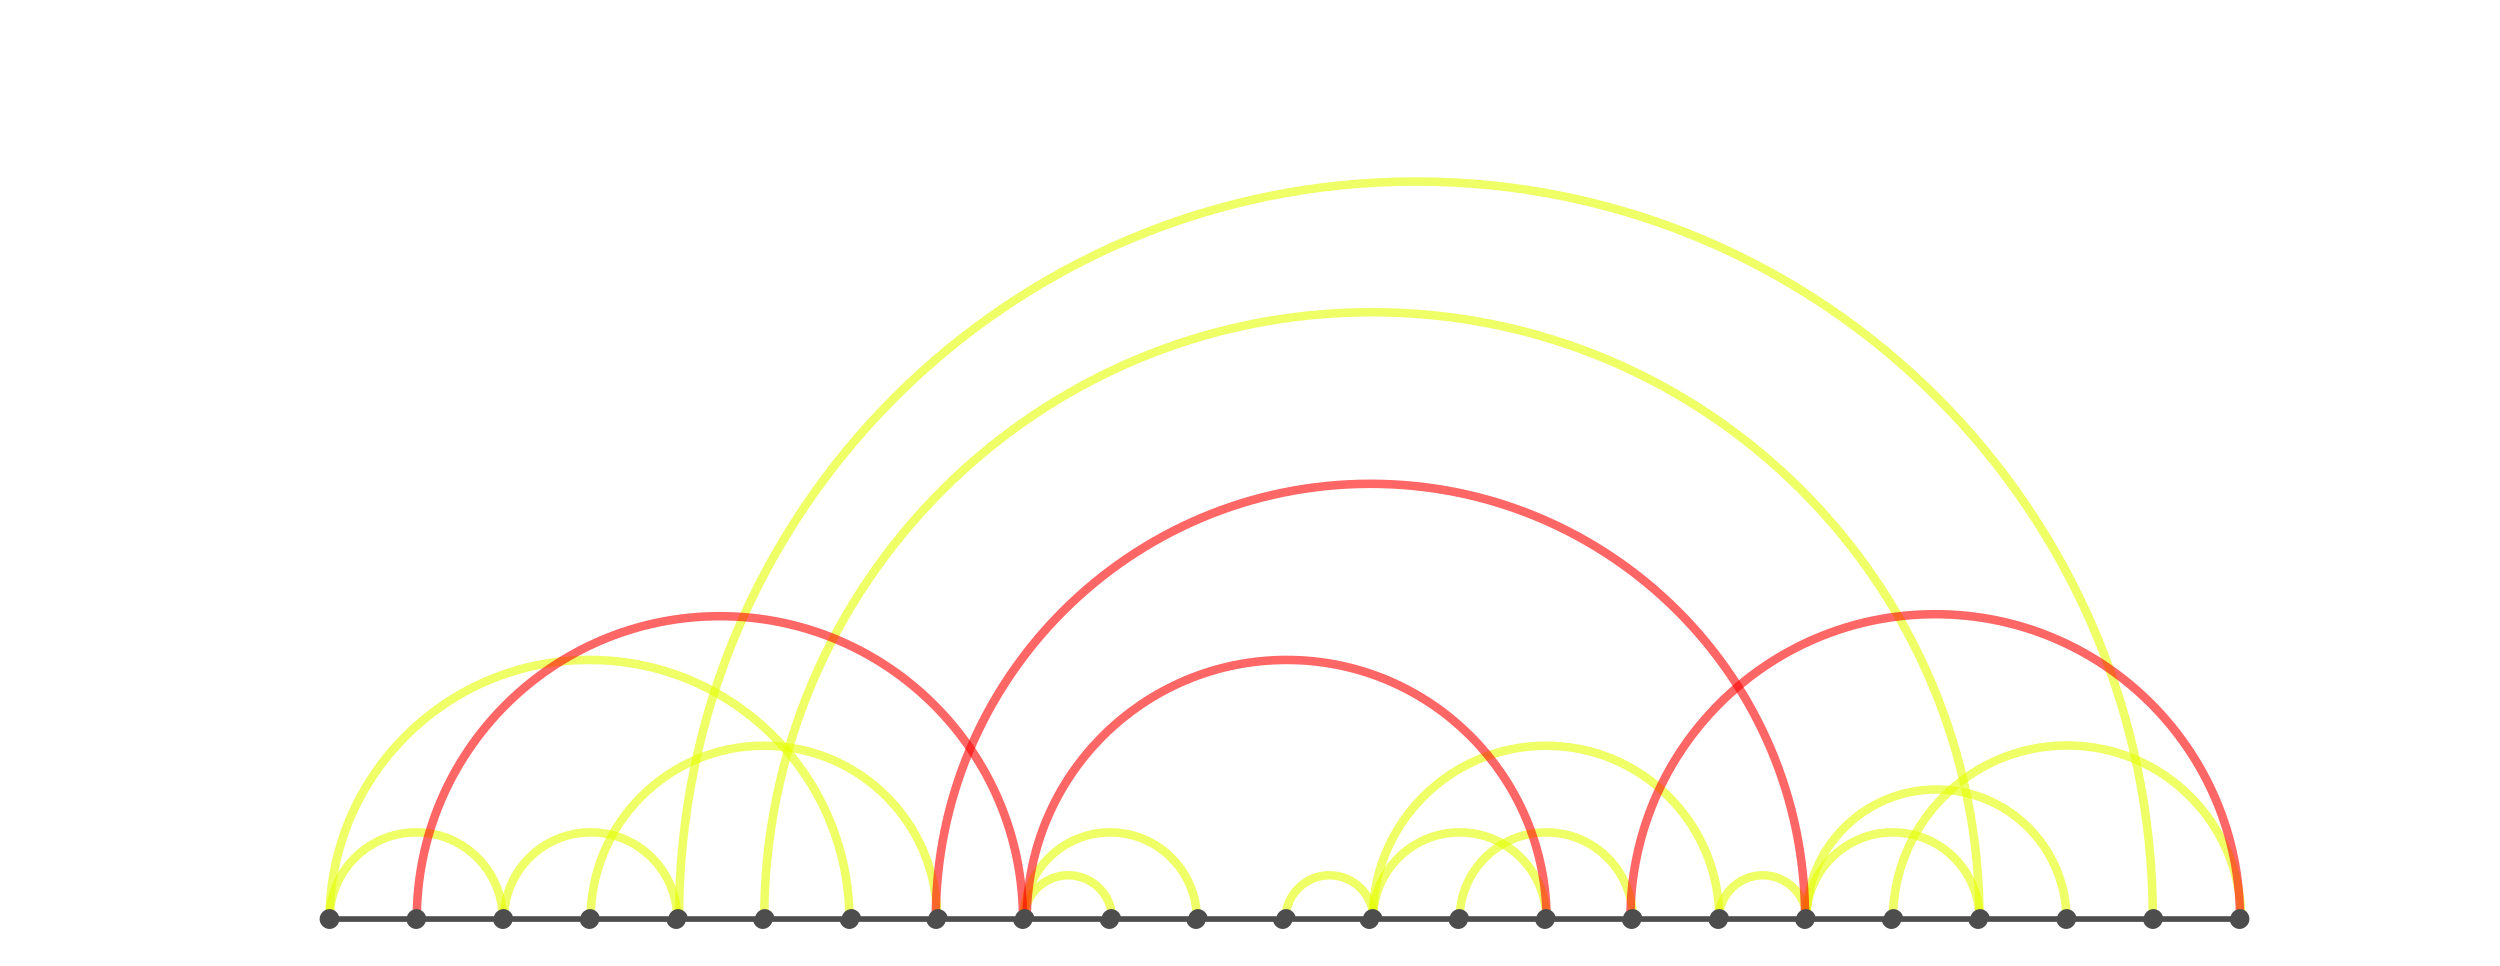
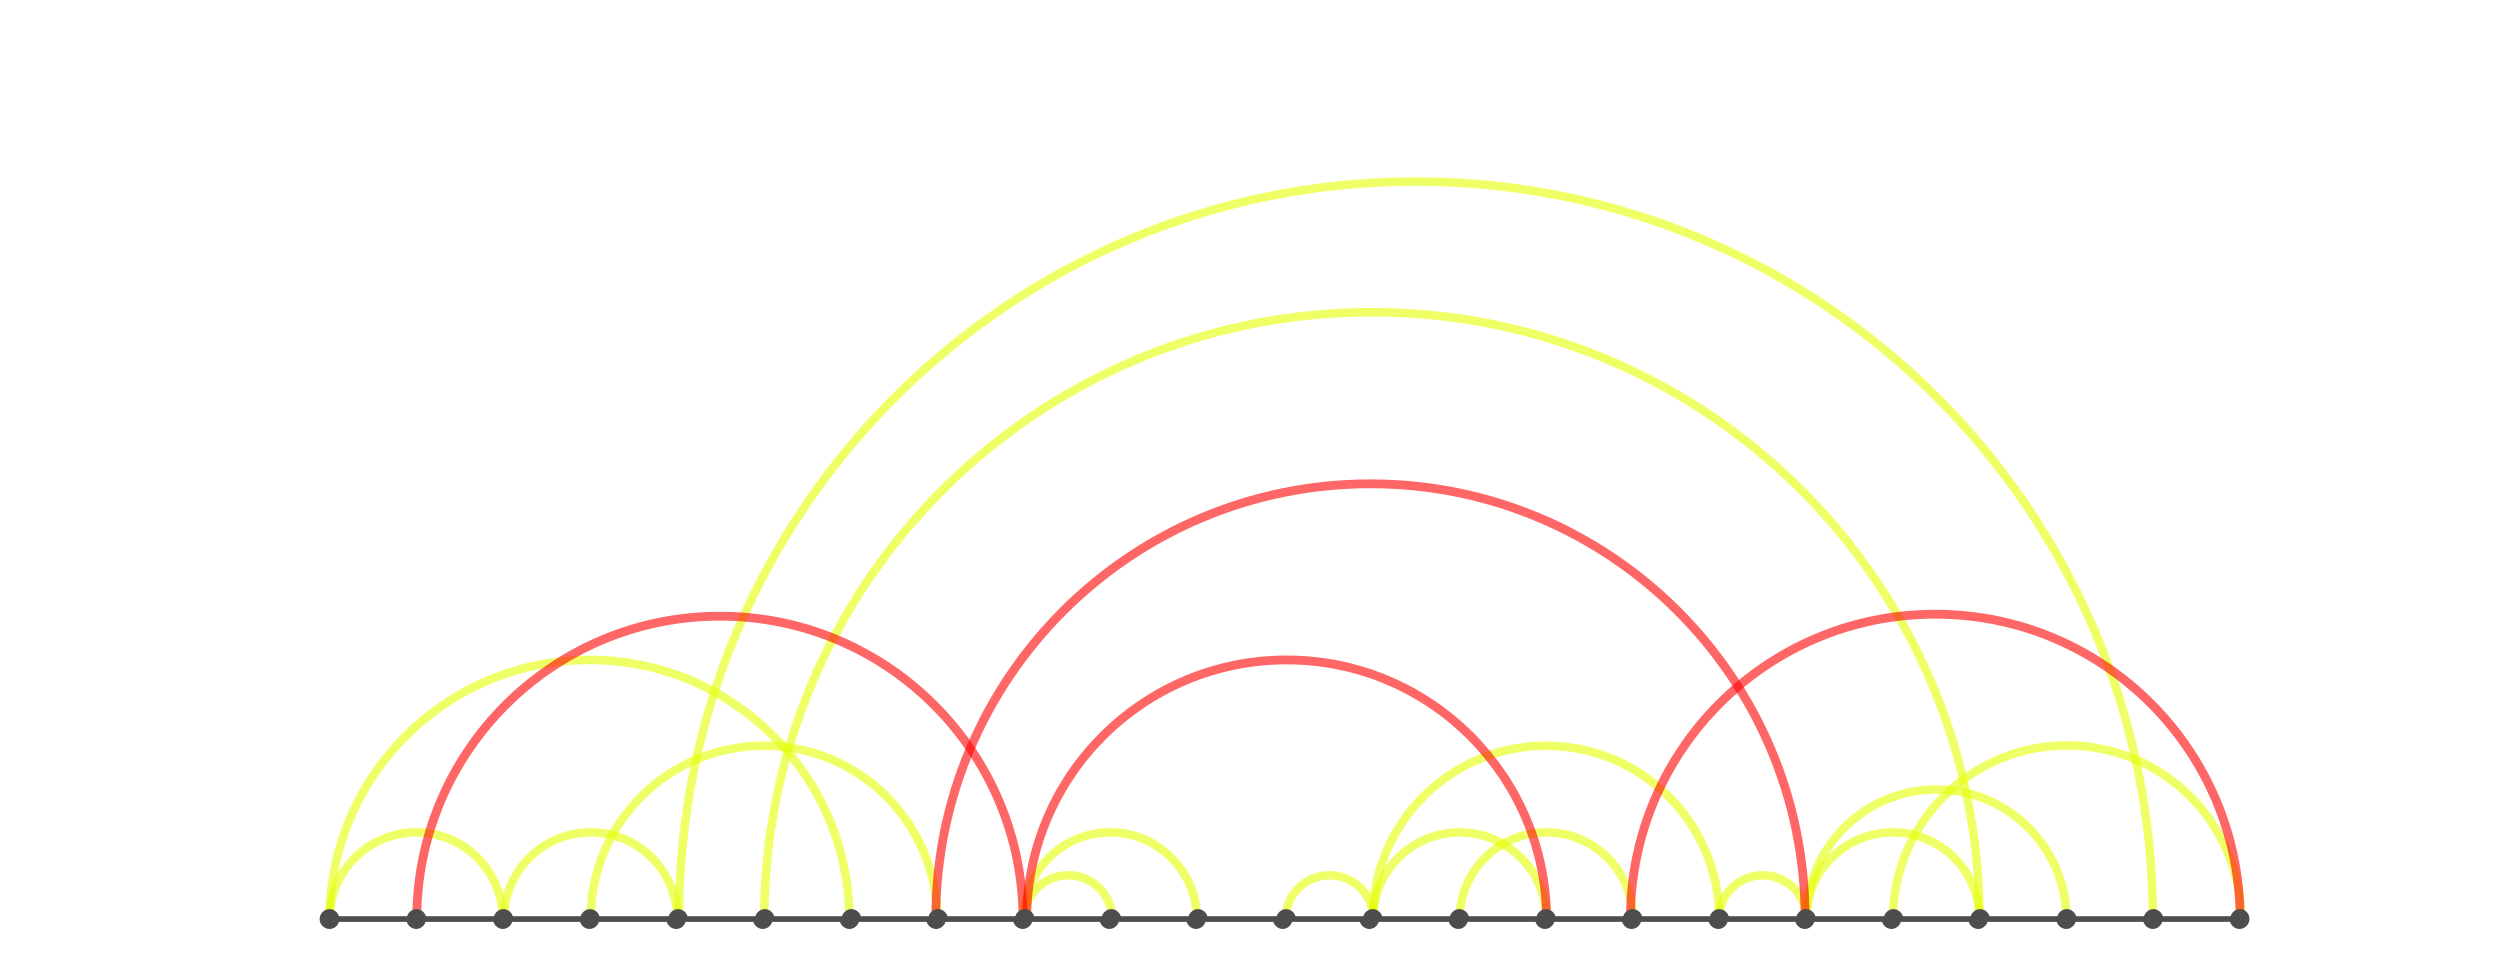
- <svg xmlns="http://www.w3.org/2000/svg" width="900" height="auto" viewBox="-90,-30,880,340" max-width="100%" font="10px sans-serif">
-   <g id="Layer_1">
-     <path d="M26,293.5c0-16.9,13.7-30.5,30.5-30.5c16.9,0,30.5,13.7,30.5,30.5" fill="none" stroke="#e5ff00" stroke-width="3" opacity="0.6" />
-     <path d="M87.4,293.5c0-16.9,13.7-30.5,30.5-30.5c16.9,0,30.5,13.7,30.5,30.5" fill="none" stroke="#e5ff00" stroke-width="3" opacity="0.6" />
-     <path d="M270.3,293.5c0-16.9,13.7-30.5,30.5-30.5s30.5,13.7,30.5,30.5" fill="none" stroke="#e5ff00" stroke-width="3" opacity="0.6" />
-     <path d="M393.3,293.5c0-16.9,13.7-30.5,30.5-30.5c16.9,0,30.5,13.7,30.5,30.5" fill="none" stroke="#e5ff00" stroke-width="3" opacity="0.6" />
-     <path d="M423.8,293.5c0-16.9,13.7-30.5,30.5-30.5c16.9,0,30.5,13.7,30.5,30.5" fill="none" stroke="#e5ff00" stroke-width="3" opacity="0.6" />
-     <path d="M545.8,293.5c0-16.9,13.7-30.5,30.5-30.5c16.9,0,30.5,13.7,30.5,30.5" fill="none" stroke="#e5ff00" stroke-width="3" opacity="0.6" />
-     <path d="M545.8,293.7c0-25.3,20.5-45.8,45.8-45.8c25.3,0,45.8,20.5,45.8,45.8" fill="none" stroke="#e5ff00" stroke-width="3" opacity="0.6" />
-     <path d="M576.3,293.7c0-33.9,27.4-61.3,61.3-61.3c33.8,0,61.3,27.4,61.3,61.3" fill="none" stroke="#e5ff00" stroke-width="3" opacity="0.6" />
-     <path d="M270.5,293.6c0-8.6,7-15.5,15.5-15.5c8.6,0,15.5,7,15.5,15.5" fill="none" stroke="#e5ff00" stroke-width="3" opacity="0.6" />
-     <path d="M362.5,293.6c0-8.6,7-15.5,15.5-15.5c8.6,0,15.5,7,15.5,15.5" fill="none" stroke="#e5ff00" stroke-width="3" opacity="0.6" />
-     <path d="M515,293.6c0-8.6,7-15.5,15.5-15.5s15.5,7,15.5,15.5" fill="none" stroke="#e5ff00" stroke-width="3" opacity="0.6" />
-     <path d="M117.9,293.5c0-33.7,27.3-61,61-61c33.7,0,61,27.3,61,61" fill="none" stroke="#e5ff00" stroke-width="3" opacity="0.6" />
-     <path d="M393.2,293.5c0-33.7,27.3-61,61-61c33.7,0,61,27.3,61,61" fill="none" stroke="#e5ff00" stroke-width="3" opacity="0.6" />
-     <path d="M179,293.8c0-118.1,95.8-213.9,213.9-213.9c118.1,0,213.9,95.8,213.9,213.9" fill="none" stroke="#e5ff00" stroke-width="3" opacity="0.6" />
-     <path d="M149,293.3C149,150,265.2,33.9,408.4,33.9S667.8,150,667.8,293.3" fill="none" stroke="#e5ff00" stroke-width="3" opacity="0.6" />
-     <path d="M26,293.8c0-50.6,41-91.5,91.5-91.5c50.6,0,91.5,41,91.5,91.5" fill="none" stroke="#e5ff00" stroke-width="3" opacity="0.6" />
-     <path d="M271.4,293.8c0-50.6,41-91.5,91.5-91.5c50.6,0,91.5,41,91.5,91.5" fill="none" stroke="#FF0000" stroke-width="3" opacity="0.6" />
-     <path d="M483.9,293.5c0-59.3,48-107.3,107.3-107.3c59.3,0,107.3,48,107.3,107.3" fill="none" stroke="#FF0000" stroke-width="3" opacity="0.6" />
-     <path d="M239.4,293.3c0-84.5,68.5-153,153-153c84.5,0,153,68.5,153,153" fill="none" stroke="#FF0000" stroke-width="3" opacity="0.6" />
-     <path d="M56.7,293.6c0-58.9,47.8-106.7,106.7-106.7c58.9,0,106.7,47.8,106.7,106.7" fill="none" stroke="#FF0000" stroke-width="3" opacity="0.6" />
+ <svg xmlns="http://www.w3.org/2000/svg" font="10px sans-serif" height="auto" id="svg" max-width="100%" tag_name="svg" viewBox="-90,-30,880,340" width="900">
+   <g id="g_1" tag_name="svg/g_1">
+     <path d="M26,293.5c0-16.9,13.7-30.5,30.5-30.5c16.9,0,30.5,13.7,30.5,30.5" fill="none" id="path_20" opacity="0.6" stroke="#e5ff00" stroke-width="3" tag_name="svg/g_1/path_20" />
+     <path d="M87.4,293.5c0-16.9,13.7-30.5,30.5-30.5c16.9,0,30.5,13.7,30.5,30.5" fill="none" id="path_19" opacity="0.6" stroke="#e5ff00" stroke-width="3" tag_name="svg/g_1/path_19" />
+     <path d="M270.3,293.5c0-16.9,13.7-30.5,30.5-30.5s30.5,13.7,30.5,30.5" fill="none" id="path_18" opacity="0.6" stroke="#e5ff00" stroke-width="3" tag_name="svg/g_1/path_18" />
+     <path d="M393.3,293.5c0-16.9,13.7-30.5,30.5-30.5c16.9,0,30.5,13.7,30.5,30.5" fill="none" id="path_17" opacity="0.6" stroke="#e5ff00" stroke-width="3" tag_name="svg/g_1/path_17" />
+     <path d="M423.8,293.5c0-16.9,13.7-30.5,30.5-30.5c16.9,0,30.5,13.7,30.5,30.5" fill="none" id="path_16" opacity="0.6" stroke="#e5ff00" stroke-width="3" tag_name="svg/g_1/path_16" />
+     <path d="M545.8,293.5c0-16.9,13.7-30.5,30.5-30.5c16.9,0,30.5,13.7,30.5,30.5" fill="none" id="path_15" opacity="0.6" stroke="#e5ff00" stroke-width="3" tag_name="svg/g_1/path_15" />
+     <path d="M545.8,293.7c0-25.3,20.5-45.8,45.8-45.8c25.3,0,45.8,20.5,45.8,45.8" fill="none" id="path_14" opacity="0.6" stroke="#e5ff00" stroke-width="3" tag_name="svg/g_1/path_14" />
+     <path d="M576.3,293.7c0-33.9,27.4-61.3,61.3-61.3c33.8,0,61.3,27.4,61.3,61.3" fill="none" id="path_13" opacity="0.6" stroke="#e5ff00" stroke-width="3" tag_name="svg/g_1/path_13" />
+     <path d="M270.5,293.6c0-8.6,7-15.5,15.5-15.5c8.6,0,15.5,7,15.5,15.5" fill="none" id="path_12" opacity="0.6" stroke="#e5ff00" stroke-width="3" tag_name="svg/g_1/path_12" />
+     <path d="M362.5,293.6c0-8.6,7-15.5,15.5-15.5c8.6,0,15.5,7,15.5,15.5" fill="none" id="path_11" opacity="0.6" stroke="#e5ff00" stroke-width="3" tag_name="svg/g_1/path_11" />
+     <path d="M515,293.6c0-8.6,7-15.5,15.5-15.5s15.5,7,15.5,15.5" fill="none" id="path_10" opacity="0.6" stroke="#e5ff00" stroke-width="3" tag_name="svg/g_1/path_10" />
+     <path d="M117.9,293.5c0-33.7,27.3-61,61-61c33.7,0,61,27.3,61,61" fill="none" id="path_9" opacity="0.6" stroke="#e5ff00" stroke-width="3" tag_name="svg/g_1/path_9" />
+     <path d="M393.2,293.5c0-33.7,27.3-61,61-61c33.7,0,61,27.3,61,61" fill="none" id="path_8" opacity="0.6" stroke="#e5ff00" stroke-width="3" tag_name="svg/g_1/path_8" />
+     <path d="M179,293.8c0-118.1,95.8-213.9,213.9-213.9c118.1,0,213.9,95.8,213.9,213.9" fill="none" id="path_7" opacity="0.6" stroke="#e5ff00" stroke-width="3" tag_name="svg/g_1/path_7" />
+     <path d="M149,293.3C149,150,265.2,33.9,408.4,33.9S667.8,150,667.8,293.3" fill="none" id="path_6" opacity="0.6" stroke="#e5ff00" stroke-width="3" tag_name="svg/g_1/path_6" />
+     <path d="M26,293.8c0-50.6,41-91.5,91.5-91.5c50.6,0,91.5,41,91.5,91.5" fill="none" id="path_5" opacity="0.6" stroke="#e5ff00" stroke-width="3" tag_name="svg/g_1/path_5" />
+     <path class="reveliogood" d="M271.4,293.8c0-50.6,41-91.5,91.5-91.5c50.6,0,91.5,41,91.5,91.5" fill="none" id="path_4" opacity="0.6" stroke="#FF0000" stroke-width="3.1" tag_name="svg/g_1/path_4" />
+     <path class="reveliogood" d="M483.9,293.5c0-59.3,48-107.3,107.3-107.3c59.3,0,107.3,48,107.3,107.3" fill="none" id="path_3" opacity="0.6" stroke="#FF0000" stroke-width="3.1" tag_name="svg/g_1/path_3" />
+     <path class="reveliogood" d="M239.4,293.3c0-84.5,68.5-153,153-153c84.5,0,153,68.5,153,153" fill="none" id="path_2" opacity="0.6" stroke="#FF0000" stroke-width="3.1" tag_name="svg/g_1/path_2" />
+     <path class="reveliogood" d="M56.7,293.6c0-58.9,47.8-106.7,106.7-106.7c58.9,0,106.7,47.8,106.7,106.7" fill="none" id="path_1" opacity="0.6" stroke="#FF0000" stroke-width="3.1" tag_name="svg/g_1/path_1" />
  </g>
-   <g id="Layer_2">
-     <path d="M698.5,290c-1.6,0-2.9,1.1-3.3,2.5h-23.9c-0.4-1.4-1.8-2.5-3.3-2.5s-2.9,1.1-3.3,2.5h-23.9   c-0.4-1.4-1.8-2.5-3.3-2.5s-2.9,1.1-3.3,2.5h-23.9c-0.4-1.4-1.8-2.5-3.3-2.5s-2.9,1.1-3.3,2.5h-23.9c-0.4-1.4-1.8-2.5-3.3-2.5   s-2.9,1.1-3.3,2.5H549c-0.4-1.4-1.8-2.5-3.3-2.5s-2.9,1.1-3.3,2.5h-23.9c-0.4-1.4-1.8-2.5-3.3-2.5c-1.6,0-2.9,1.1-3.3,2.5h-23.9   c-0.4-1.4-1.8-2.5-3.3-2.5c-1.6,0-2.9,1.1-3.3,2.5h-23.9c-0.4-1.4-1.8-2.5-3.3-2.5s-2.9,1.1-3.3,2.5h-23.9   c-0.4-1.4-1.8-2.5-3.3-2.5c-1.6,0-2.9,1.1-3.3,2.5h-23.9c-0.4-1.4-1.8-2.5-3.3-2.5c-1.6,0-2.9,1.1-3.3,2.5h-23.9   c-0.4-1.4-1.8-2.5-3.3-2.5s-2.9,1.1-3.3,2.5H335c-0.4-1.4-1.8-2.5-3.3-2.5s-2.9,1.1-3.3,2.5h-23.9c-0.4-1.4-1.8-2.5-3.3-2.5   s-2.9,1.1-3.3,2.5h-23.9c-0.4-1.4-1.8-2.5-3.3-2.5s-2.9,1.1-3.3,2.5h-23.9c-0.4-1.4-1.8-2.5-3.3-2.5s-2.9,1.1-3.3,2.5h-23.9   c-0.4-1.4-1.8-2.5-3.3-2.5s-2.9,1.1-3.3,2.5h-23.9c-0.4-1.4-1.8-2.5-3.3-2.5s-2.9,1.1-3.3,2.5h-23.9c-0.4-1.4-1.8-2.5-3.3-2.5   c-1.6,0-2.9,1.1-3.3,2.5H121c-0.4-1.4-1.8-2.5-3.3-2.5s-2.9,1.1-3.3,2.5H90.5c-0.4-1.4-1.8-2.5-3.3-2.5s-2.9,1.1-3.3,2.5H59.9   c-0.4-1.4-1.8-2.5-3.3-2.5s-2.9,1.1-3.3,2.5H29.3c-0.4-1.4-1.8-2.5-3.3-2.5c-1.9,0-3.5,1.6-3.5,3.5s1.6,3.5,3.5,3.5   c1.6,0,2.9-1.1,3.3-2.5h23.9c0.4,1.4,1.8,2.5,3.3,2.5s2.9-1.1,3.3-2.5h23.9c0.4,1.4,1.8,2.5,3.3,2.5s2.9-1.1,3.3-2.5h23.9   c0.4,1.4,1.8,2.5,3.3,2.5s2.9-1.1,3.3-2.5h23.9c0.4,1.4,1.8,2.5,3.3,2.5c1.6,0,2.9-1.1,3.3-2.5h23.9c0.4,1.4,1.8,2.5,3.3,2.5   s2.9-1.1,3.3-2.5h23.9c0.4,1.4,1.8,2.5,3.3,2.5s2.9-1.1,3.3-2.5h23.9c0.4,1.4,1.8,2.5,3.3,2.5s2.9-1.1,3.3-2.5h23.9   c0.4,1.4,1.8,2.5,3.3,2.5s2.9-1.1,3.3-2.5h23.9c0.4,1.4,1.8,2.5,3.3,2.5s2.9-1.1,3.3-2.5h23.9c0.4,1.4,1.8,2.5,3.3,2.5   s2.9-1.1,3.3-2.5h23.9c0.4,1.4,1.8,2.5,3.3,2.5s2.9-1.1,3.3-2.5h23.9c0.4,1.4,1.8,2.5,3.3,2.5c1.6,0,2.9-1.1,3.3-2.5H420   c0.4,1.4,1.8,2.5,3.3,2.5c1.6,0,2.9-1.1,3.3-2.5h23.9c0.4,1.4,1.8,2.5,3.3,2.5s2.9-1.1,3.3-2.5h23.9c0.4,1.4,1.8,2.5,3.3,2.5   c1.6,0,2.9-1.1,3.3-2.5h23.9c0.4,1.4,1.8,2.5,3.3,2.5c1.6,0,2.9-1.1,3.3-2.5h23.9c0.4,1.4,1.8,2.5,3.3,2.5s2.9-1.1,3.3-2.5h23.9   c0.4,1.4,1.8,2.5,3.3,2.5s2.9-1.1,3.3-2.5h23.9c0.4,1.4,1.8,2.5,3.3,2.5s2.9-1.1,3.3-2.5H634c0.4,1.4,1.8,2.5,3.3,2.5   s2.9-1.1,3.3-2.5h23.9c0.4,1.4,1.8,2.5,3.3,2.5s2.9-1.1,3.3-2.5h23.9c0.4,1.4,1.8,2.5,3.3,2.5c1.9,0,3.5-1.6,3.5-3.5   S700.4,290,698.5,290z" fill="#4D4D4D" />
+   <g id="g" tag_name="svg/g">
+     <path d="M698.5,290c-1.6,0-2.9,1.1-3.3,2.5h-23.9c-0.4-1.4-1.8-2.5-3.3-2.5s-2.9,1.1-3.3,2.5h-23.9   c-0.4-1.4-1.8-2.5-3.3-2.5s-2.9,1.1-3.3,2.5h-23.9c-0.4-1.4-1.8-2.5-3.3-2.5s-2.9,1.1-3.3,2.5h-23.9c-0.4-1.4-1.8-2.5-3.3-2.5   s-2.9,1.1-3.3,2.5H549c-0.4-1.4-1.8-2.5-3.3-2.5s-2.9,1.1-3.3,2.5h-23.9c-0.4-1.4-1.8-2.5-3.3-2.5c-1.6,0-2.9,1.1-3.3,2.5h-23.9   c-0.4-1.4-1.8-2.5-3.3-2.5c-1.6,0-2.9,1.1-3.3,2.5h-23.9c-0.4-1.4-1.8-2.5-3.3-2.5s-2.9,1.1-3.3,2.5h-23.9   c-0.4-1.4-1.8-2.5-3.3-2.5c-1.6,0-2.9,1.1-3.3,2.5h-23.9c-0.4-1.4-1.8-2.5-3.3-2.5c-1.6,0-2.9,1.1-3.3,2.5h-23.9   c-0.4-1.4-1.8-2.5-3.3-2.5s-2.9,1.1-3.3,2.5H335c-0.4-1.4-1.8-2.5-3.3-2.5s-2.9,1.1-3.3,2.5h-23.9c-0.4-1.4-1.8-2.5-3.3-2.5   s-2.9,1.1-3.3,2.5h-23.9c-0.4-1.4-1.8-2.5-3.3-2.5s-2.9,1.1-3.3,2.5h-23.9c-0.4-1.4-1.8-2.5-3.3-2.5s-2.9,1.1-3.3,2.5h-23.9   c-0.4-1.4-1.8-2.5-3.3-2.5s-2.9,1.1-3.3,2.5h-23.9c-0.4-1.4-1.8-2.5-3.3-2.5s-2.9,1.1-3.3,2.5h-23.9c-0.4-1.4-1.8-2.5-3.3-2.5   c-1.6,0-2.9,1.1-3.3,2.5H121c-0.4-1.4-1.8-2.5-3.3-2.5s-2.9,1.1-3.3,2.5H90.5c-0.4-1.4-1.8-2.5-3.3-2.5s-2.9,1.1-3.3,2.5H59.9   c-0.4-1.4-1.8-2.5-3.3-2.5s-2.9,1.1-3.3,2.5H29.3c-0.4-1.4-1.8-2.5-3.3-2.5c-1.9,0-3.5,1.6-3.5,3.5s1.6,3.5,3.5,3.5   c1.6,0,2.9-1.1,3.3-2.5h23.9c0.4,1.4,1.8,2.5,3.3,2.5s2.9-1.1,3.3-2.5h23.9c0.4,1.4,1.8,2.5,3.3,2.5s2.9-1.1,3.3-2.5h23.9   c0.4,1.4,1.8,2.5,3.3,2.5s2.9-1.1,3.3-2.5h23.9c0.4,1.4,1.8,2.5,3.3,2.5c1.6,0,2.9-1.1,3.3-2.5h23.9c0.4,1.4,1.8,2.5,3.3,2.5   s2.9-1.1,3.3-2.5h23.9c0.4,1.4,1.8,2.5,3.3,2.5s2.9-1.1,3.3-2.5h23.9c0.4,1.4,1.8,2.5,3.3,2.5s2.9-1.1,3.3-2.5h23.9   c0.4,1.4,1.8,2.5,3.3,2.5s2.9-1.1,3.3-2.5h23.9c0.4,1.4,1.8,2.5,3.3,2.5s2.9-1.1,3.3-2.5h23.9c0.4,1.4,1.8,2.5,3.3,2.5   s2.9-1.1,3.3-2.5h23.9c0.4,1.4,1.8,2.5,3.3,2.5s2.9-1.1,3.3-2.5h23.9c0.4,1.4,1.8,2.5,3.3,2.5c1.6,0,2.9-1.1,3.3-2.5H420   c0.4,1.4,1.8,2.5,3.3,2.5c1.6,0,2.9-1.1,3.3-2.5h23.9c0.4,1.4,1.8,2.5,3.3,2.5s2.9-1.1,3.3-2.5h23.9c0.4,1.4,1.8,2.5,3.3,2.5   c1.6,0,2.9-1.1,3.3-2.5h23.9c0.4,1.4,1.8,2.5,3.3,2.5c1.6,0,2.9-1.1,3.3-2.5h23.9c0.4,1.4,1.8,2.5,3.3,2.5s2.9-1.1,3.3-2.5h23.9   c0.4,1.4,1.8,2.5,3.3,2.5s2.9-1.1,3.3-2.5h23.9c0.4,1.4,1.8,2.5,3.3,2.5s2.9-1.1,3.3-2.5H634c0.4,1.4,1.8,2.5,3.3,2.5   s2.9-1.1,3.3-2.5h23.9c0.4,1.4,1.8,2.5,3.3,2.5s2.9-1.1,3.3-2.5h23.9c0.4,1.4,1.8,2.5,3.3,2.5c1.9,0,3.5-1.6,3.5-3.5   S700.4,290,698.5,290z" fill="#4D4D4D" id="path" tag_name="svg/g/path" />
  </g>
</svg>
